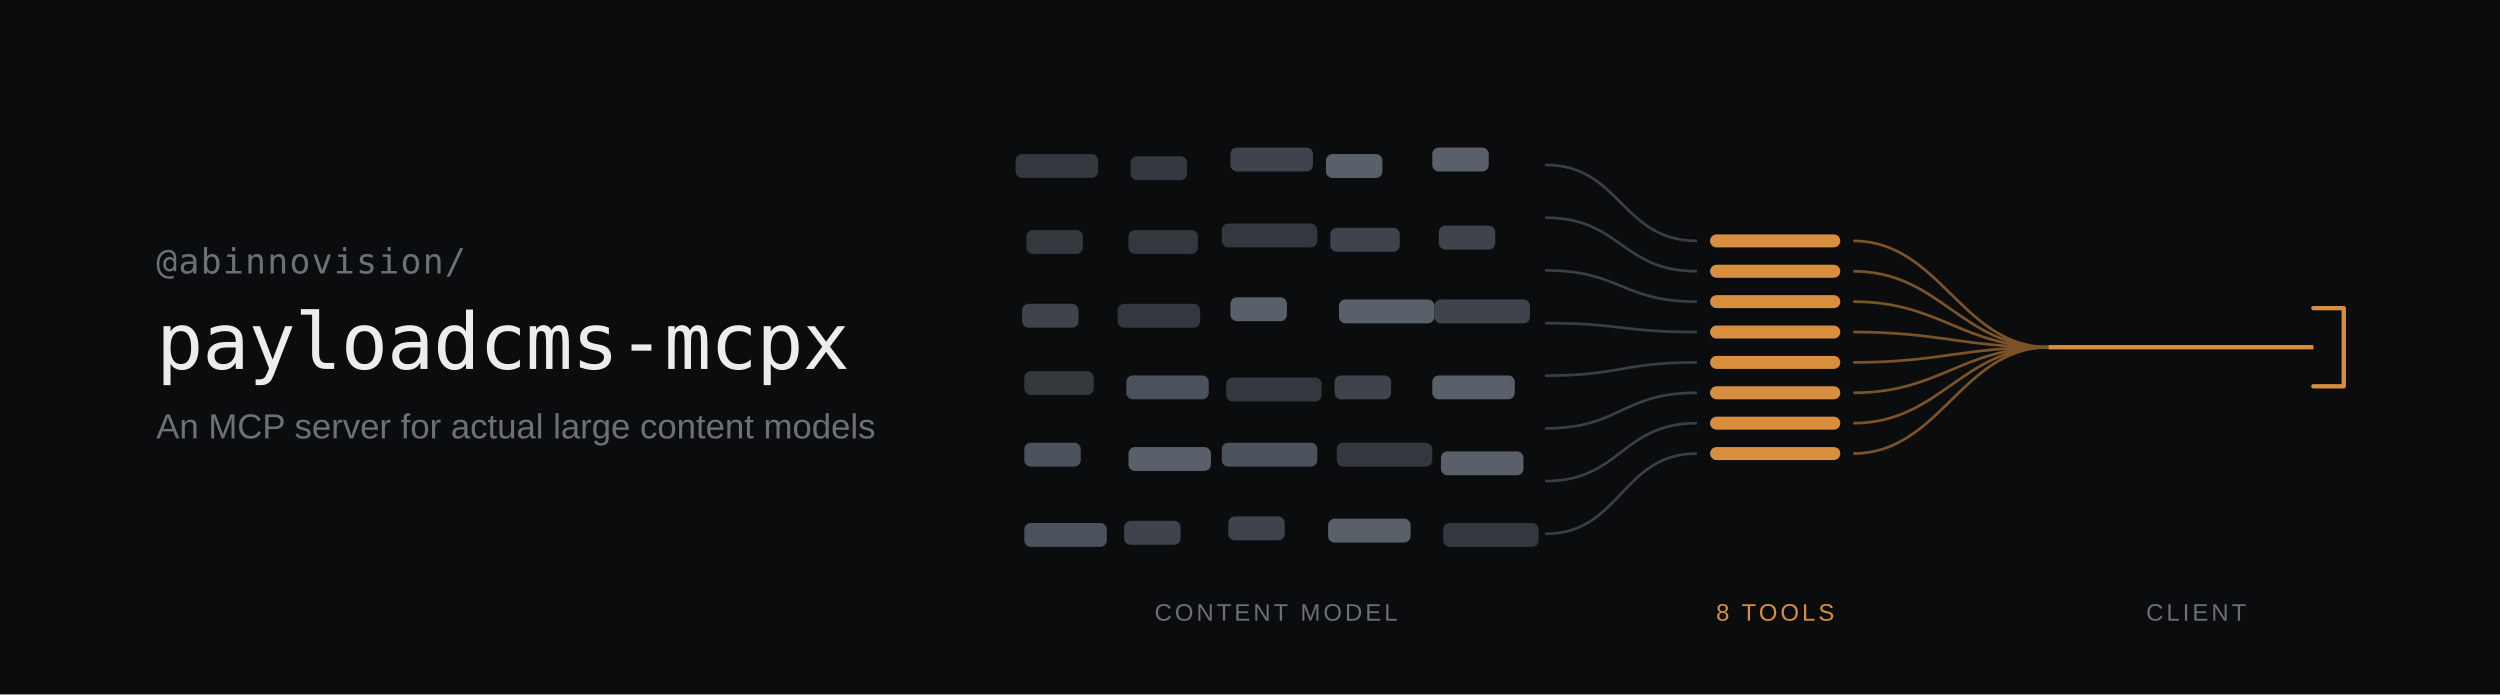
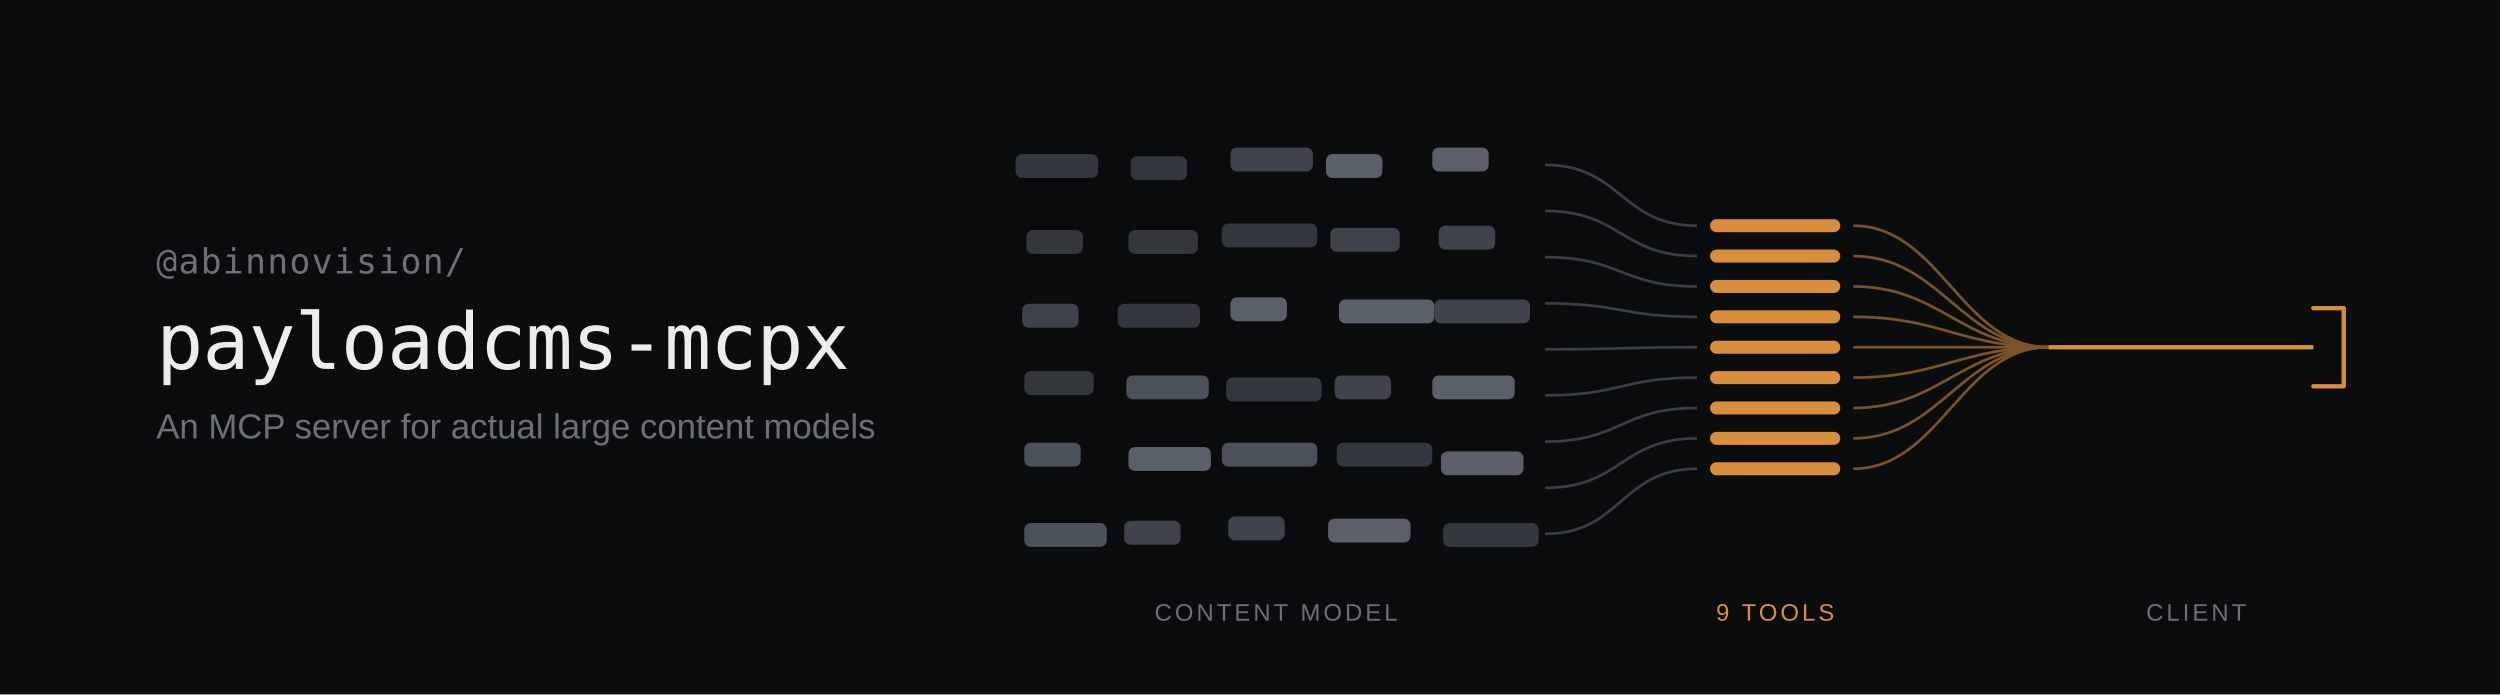
- <svg xmlns="http://www.w3.org/2000/svg" width="1152" height="320" viewBox="0 0 1152 320" role="img" aria-label="payloadcms-mcpx: a content model of any size funnels through eight fixed tools out to one client">
+ <svg xmlns="http://www.w3.org/2000/svg" width="1152" height="320" viewBox="0 0 1152 320" role="img" aria-label="payloadcms-mcpx: a content model of any size funnels through nine fixed tools out to one client">
  <rect width="1152" height="320" fill="#0B0C0E" />
  <g>
    <text x="72" y="126" font-family="ui-monospace, 'SF Mono', SFMono-Regular, Menlo, Consolas, monospace" font-size="16" fill="#6B7079" letter-spacing="0.6">@abinnovision/</text>
    <text x="72" y="170" font-family="ui-monospace, 'SF Mono', SFMono-Regular, Menlo, Consolas, monospace" font-size="36" fill="#EDEDEF" letter-spacing="-0.4">payloadcms-mcpx</text>
    <text x="72" y="202" font-family="system-ui, -apple-system, 'Helvetica Neue', Arial, sans-serif" font-size="16" fill="#6B7079">An MCP server for actual large content models</text>
  </g>
  <g>
    <rect x="468" y="71" width="38" height="11" rx="3" fill="#33373E" />
    <rect x="521" y="72" width="26" height="11" rx="3" fill="#33373E" />
    <rect x="567" y="68" width="38" height="11" rx="3" fill="#3F444C" />
    <rect x="611" y="71" width="26" height="11" rx="3" fill="#5A6069" />
    <rect x="660" y="68" width="26" height="11" rx="3" fill="#5A6069" />
    <rect x="473" y="106" width="26" height="11" rx="3" fill="#33373E" />
    <rect x="520" y="106" width="32" height="11" rx="3" fill="#33373E" />
    <rect x="563" y="103" width="44" height="11" rx="3" fill="#33373E" />
    <rect x="613" y="105" width="32" height="11" rx="3" fill="#3F444C" />
    <rect x="663" y="104" width="26" height="11" rx="3" fill="#3F444C" />
    <rect x="471" y="140" width="26" height="11" rx="3" fill="#3F444C" />
    <rect x="515" y="140" width="38" height="11" rx="3" fill="#33373E" />
    <rect x="567" y="137" width="26" height="11" rx="3" fill="#5A6069" />
    <rect x="617" y="138" width="44" height="11" rx="3" fill="#5A6069" />
    <rect x="661" y="138" width="44" height="11" rx="3" fill="#3F444C" />
    <rect x="472" y="171" width="32" height="11" rx="3" fill="#33373E" />
    <rect x="519" y="173" width="38" height="11" rx="3" fill="#4C525B" />
    <rect x="565" y="174" width="44" height="11" rx="3" fill="#33373E" />
    <rect x="615" y="173" width="26" height="11" rx="3" fill="#3F444C" />
    <rect x="660" y="173" width="38" height="11" rx="3" fill="#5A6069" />
    <rect x="472" y="204" width="26" height="11" rx="3" fill="#4C525B" />
    <rect x="520" y="206" width="38" height="11" rx="3" fill="#5A6069" />
    <rect x="563" y="204" width="44" height="11" rx="3" fill="#4C525B" />
    <rect x="616" y="204" width="44" height="11" rx="3" fill="#33373E" />
    <rect x="664" y="208" width="38" height="11" rx="3" fill="#5A6069" />
    <rect x="472" y="241" width="38" height="11" rx="3" fill="#4C525B" />
    <rect x="518" y="240" width="26" height="11" rx="3" fill="#3F444C" />
    <rect x="566" y="238" width="26" height="11" rx="3" fill="#3F444C" />
    <rect x="612" y="239" width="38" height="11" rx="3" fill="#5A6069" />
    <rect x="665" y="241" width="44" height="11" rx="3" fill="#33373E" />
  </g>
  <g fill="none" stroke="#3A3E45" stroke-width="1.25">
-     <path d="M712 76.0C747 76.0 747 111.0 782 111.0" />
-     <path d="M712 100.3C747 100.3 747 125.0 782 125.0" />
-     <path d="M712 124.6C747 124.6 747 139.0 782 139.0" />
-     <path d="M712 148.9C747 148.9 747 153.0 782 153.0" />
-     <path d="M712 173.1C747 173.1 747 167.0 782 167.0" />
-     <path d="M712 197.4C747 197.4 747 181.0 782 181.0" />
-     <path d="M712 221.7C747 221.7 747 195.0 782 195.0" />
-     <path d="M712 246.0C747 246.0 747 209.0 782 209.0" />
+     <path d="M712 76.0C747 76.0 747 104.0 782 104.0" />
+     <path d="M712 97.2C747 97.2 747 118.0 782 118.0" />
+     <path d="M712 118.5C747 118.5 747 132.0 782 132.0" />
+     <path d="M712 139.8C747 139.8 747 146.0 782 146.0" />
+     <path d="M712 161.0C747 161.0 747 160.0 782 160.0" />
+     <path d="M712 182.2C747 182.2 747 174.0 782 174.0" />
+     <path d="M712 203.5C747 203.5 747 188.0 782 188.0" />
+     <path d="M712 224.8C747 224.8 747 202.0 782 202.0" />
+     <path d="M712 246.0C747 246.0 747 216.0 782 216.0" />
  </g>
  <g>
-     <rect x="788" y="108" width="60" height="6" rx="3" fill="#D98E3D" />
-     <rect x="788" y="122" width="60" height="6" rx="3" fill="#D98E3D" />
-     <rect x="788" y="136" width="60" height="6" rx="3" fill="#D98E3D" />
-     <rect x="788" y="150" width="60" height="6" rx="3" fill="#D98E3D" />
-     <rect x="788" y="164" width="60" height="6" rx="3" fill="#D98E3D" />
-     <rect x="788" y="178" width="60" height="6" rx="3" fill="#D98E3D" />
-     <rect x="788" y="192" width="60" height="6" rx="3" fill="#D98E3D" />
-     <rect x="788" y="206" width="60" height="6" rx="3" fill="#D98E3D" />
+     <rect x="788" y="101" width="60" height="6" rx="3" fill="#D98E3D" />
+     <rect x="788" y="115" width="60" height="6" rx="3" fill="#D98E3D" />
+     <rect x="788" y="129" width="60" height="6" rx="3" fill="#D98E3D" />
+     <rect x="788" y="143" width="60" height="6" rx="3" fill="#D98E3D" />
+     <rect x="788" y="157" width="60" height="6" rx="3" fill="#D98E3D" />
+     <rect x="788" y="171" width="60" height="6" rx="3" fill="#D98E3D" />
+     <rect x="788" y="185" width="60" height="6" rx="3" fill="#D98E3D" />
+     <rect x="788" y="199" width="60" height="6" rx="3" fill="#D98E3D" />
+     <rect x="788" y="213" width="60" height="6" rx="3" fill="#D98E3D" />
  </g>
  <g fill="none" stroke="#D98E3D" stroke-width="1.25" opacity="0.55">
-     <path d="M854 111.0C894 111.0 904 160 944 160" />
-     <path d="M854 125.0C894 125.0 904 160 944 160" />
-     <path d="M854 139.0C894 139.0 904 160 944 160" />
-     <path d="M854 153.0C894 153.0 904 160 944 160" />
-     <path d="M854 167.0C894 167.0 904 160 944 160" />
-     <path d="M854 181.0C894 181.0 904 160 944 160" />
-     <path d="M854 195.0C894 195.0 904 160 944 160" />
-     <path d="M854 209.0C894 209.0 904 160 944 160" />
+     <path d="M854 104.0C894 104.0 904 160 944 160" />
+     <path d="M854 118.0C894 118.0 904 160 944 160" />
+     <path d="M854 132.0C894 132.0 904 160 944 160" />
+     <path d="M854 146.0C894 146.0 904 160 944 160" />
+     <path d="M854 160.0C894 160.0 904 160 944 160" />
+     <path d="M854 174.0C894 174.0 904 160 944 160" />
+     <path d="M854 188.0C894 188.0 904 160 944 160" />
+     <path d="M854 202.0C894 202.0 904 160 944 160" />
+     <path d="M854 216.0C894 216.0 904 160 944 160" />
  </g>
  <path d="M944 160H1066" stroke="#D98E3D" stroke-width="2" />
  <path d="M1066 142H1080V178H1066" fill="none" stroke="#D98E3D" stroke-width="2" stroke-linecap="round" stroke-linejoin="round" />
  <g font-family="system-ui, -apple-system, 'Helvetica Neue', Arial, sans-serif" font-size="11" letter-spacing="1.4" text-anchor="middle">
    <text x="588" y="286" fill="#6B7079">CONTENT MODEL</text>
-     <text x="818" y="286" fill="#D98E3D">8 TOOLS</text>
+     <text x="818" y="286" fill="#D98E3D">9 TOOLS</text>
    <text x="1012" y="286" fill="#6B7079">CLIENT</text>
  </g>
</svg>
